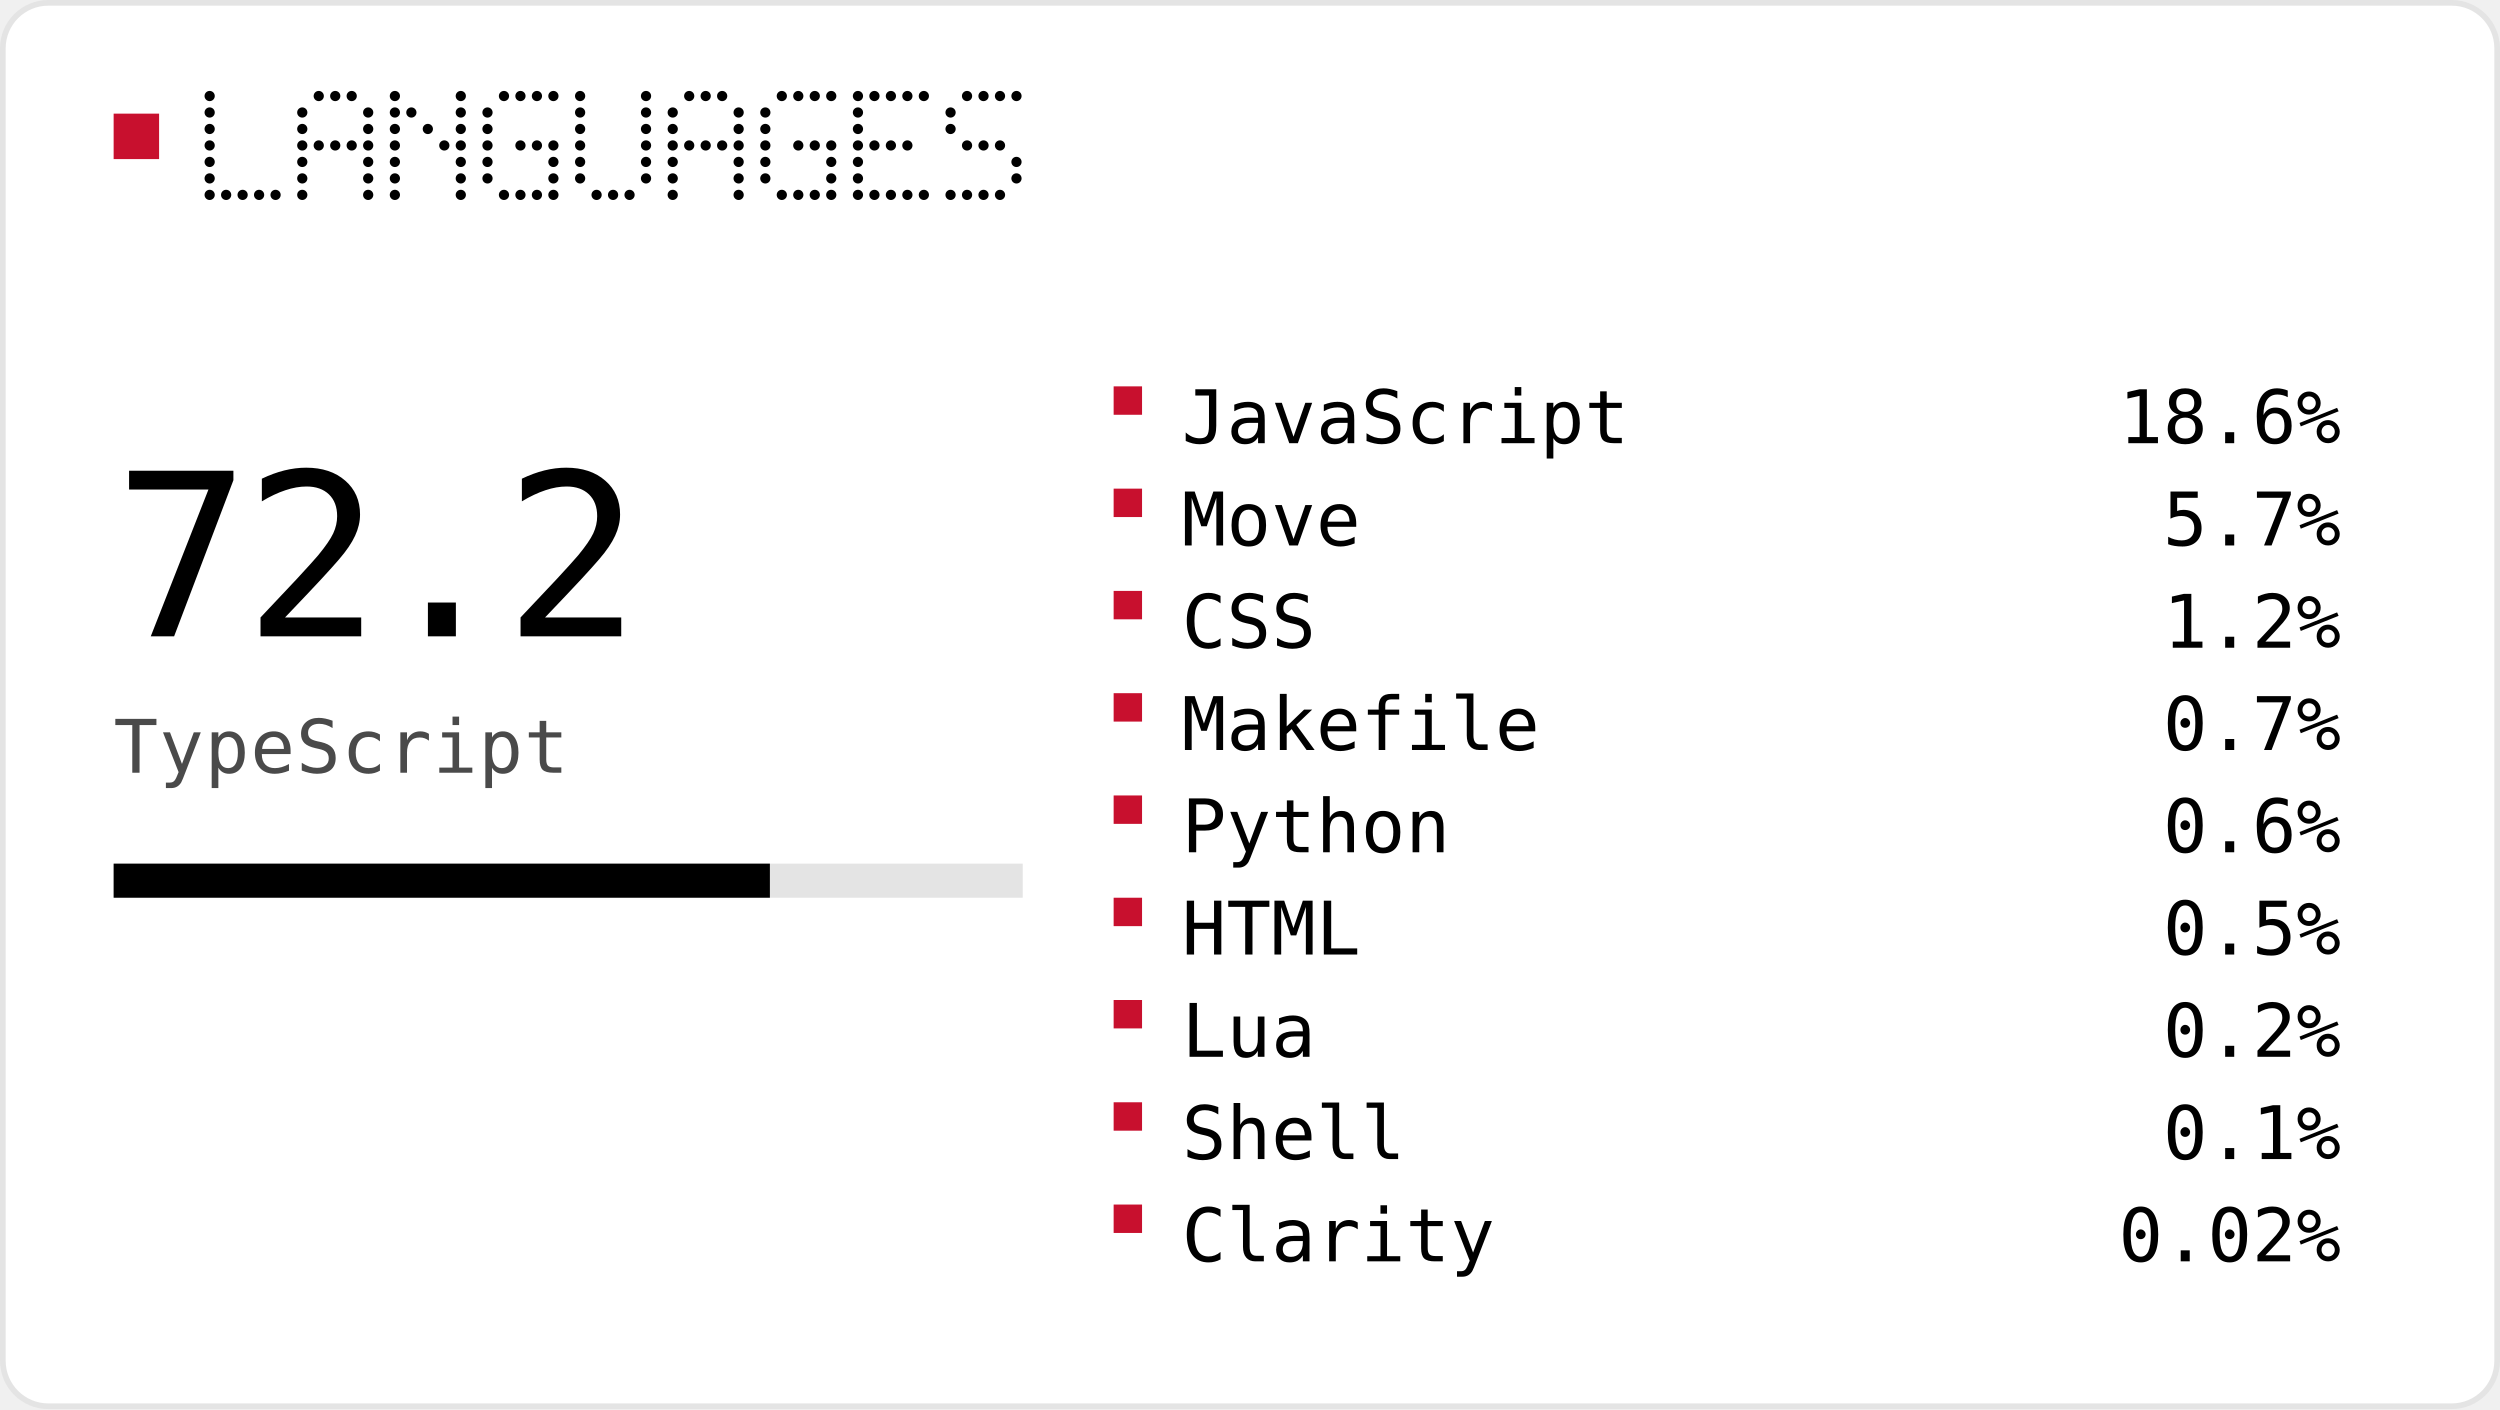
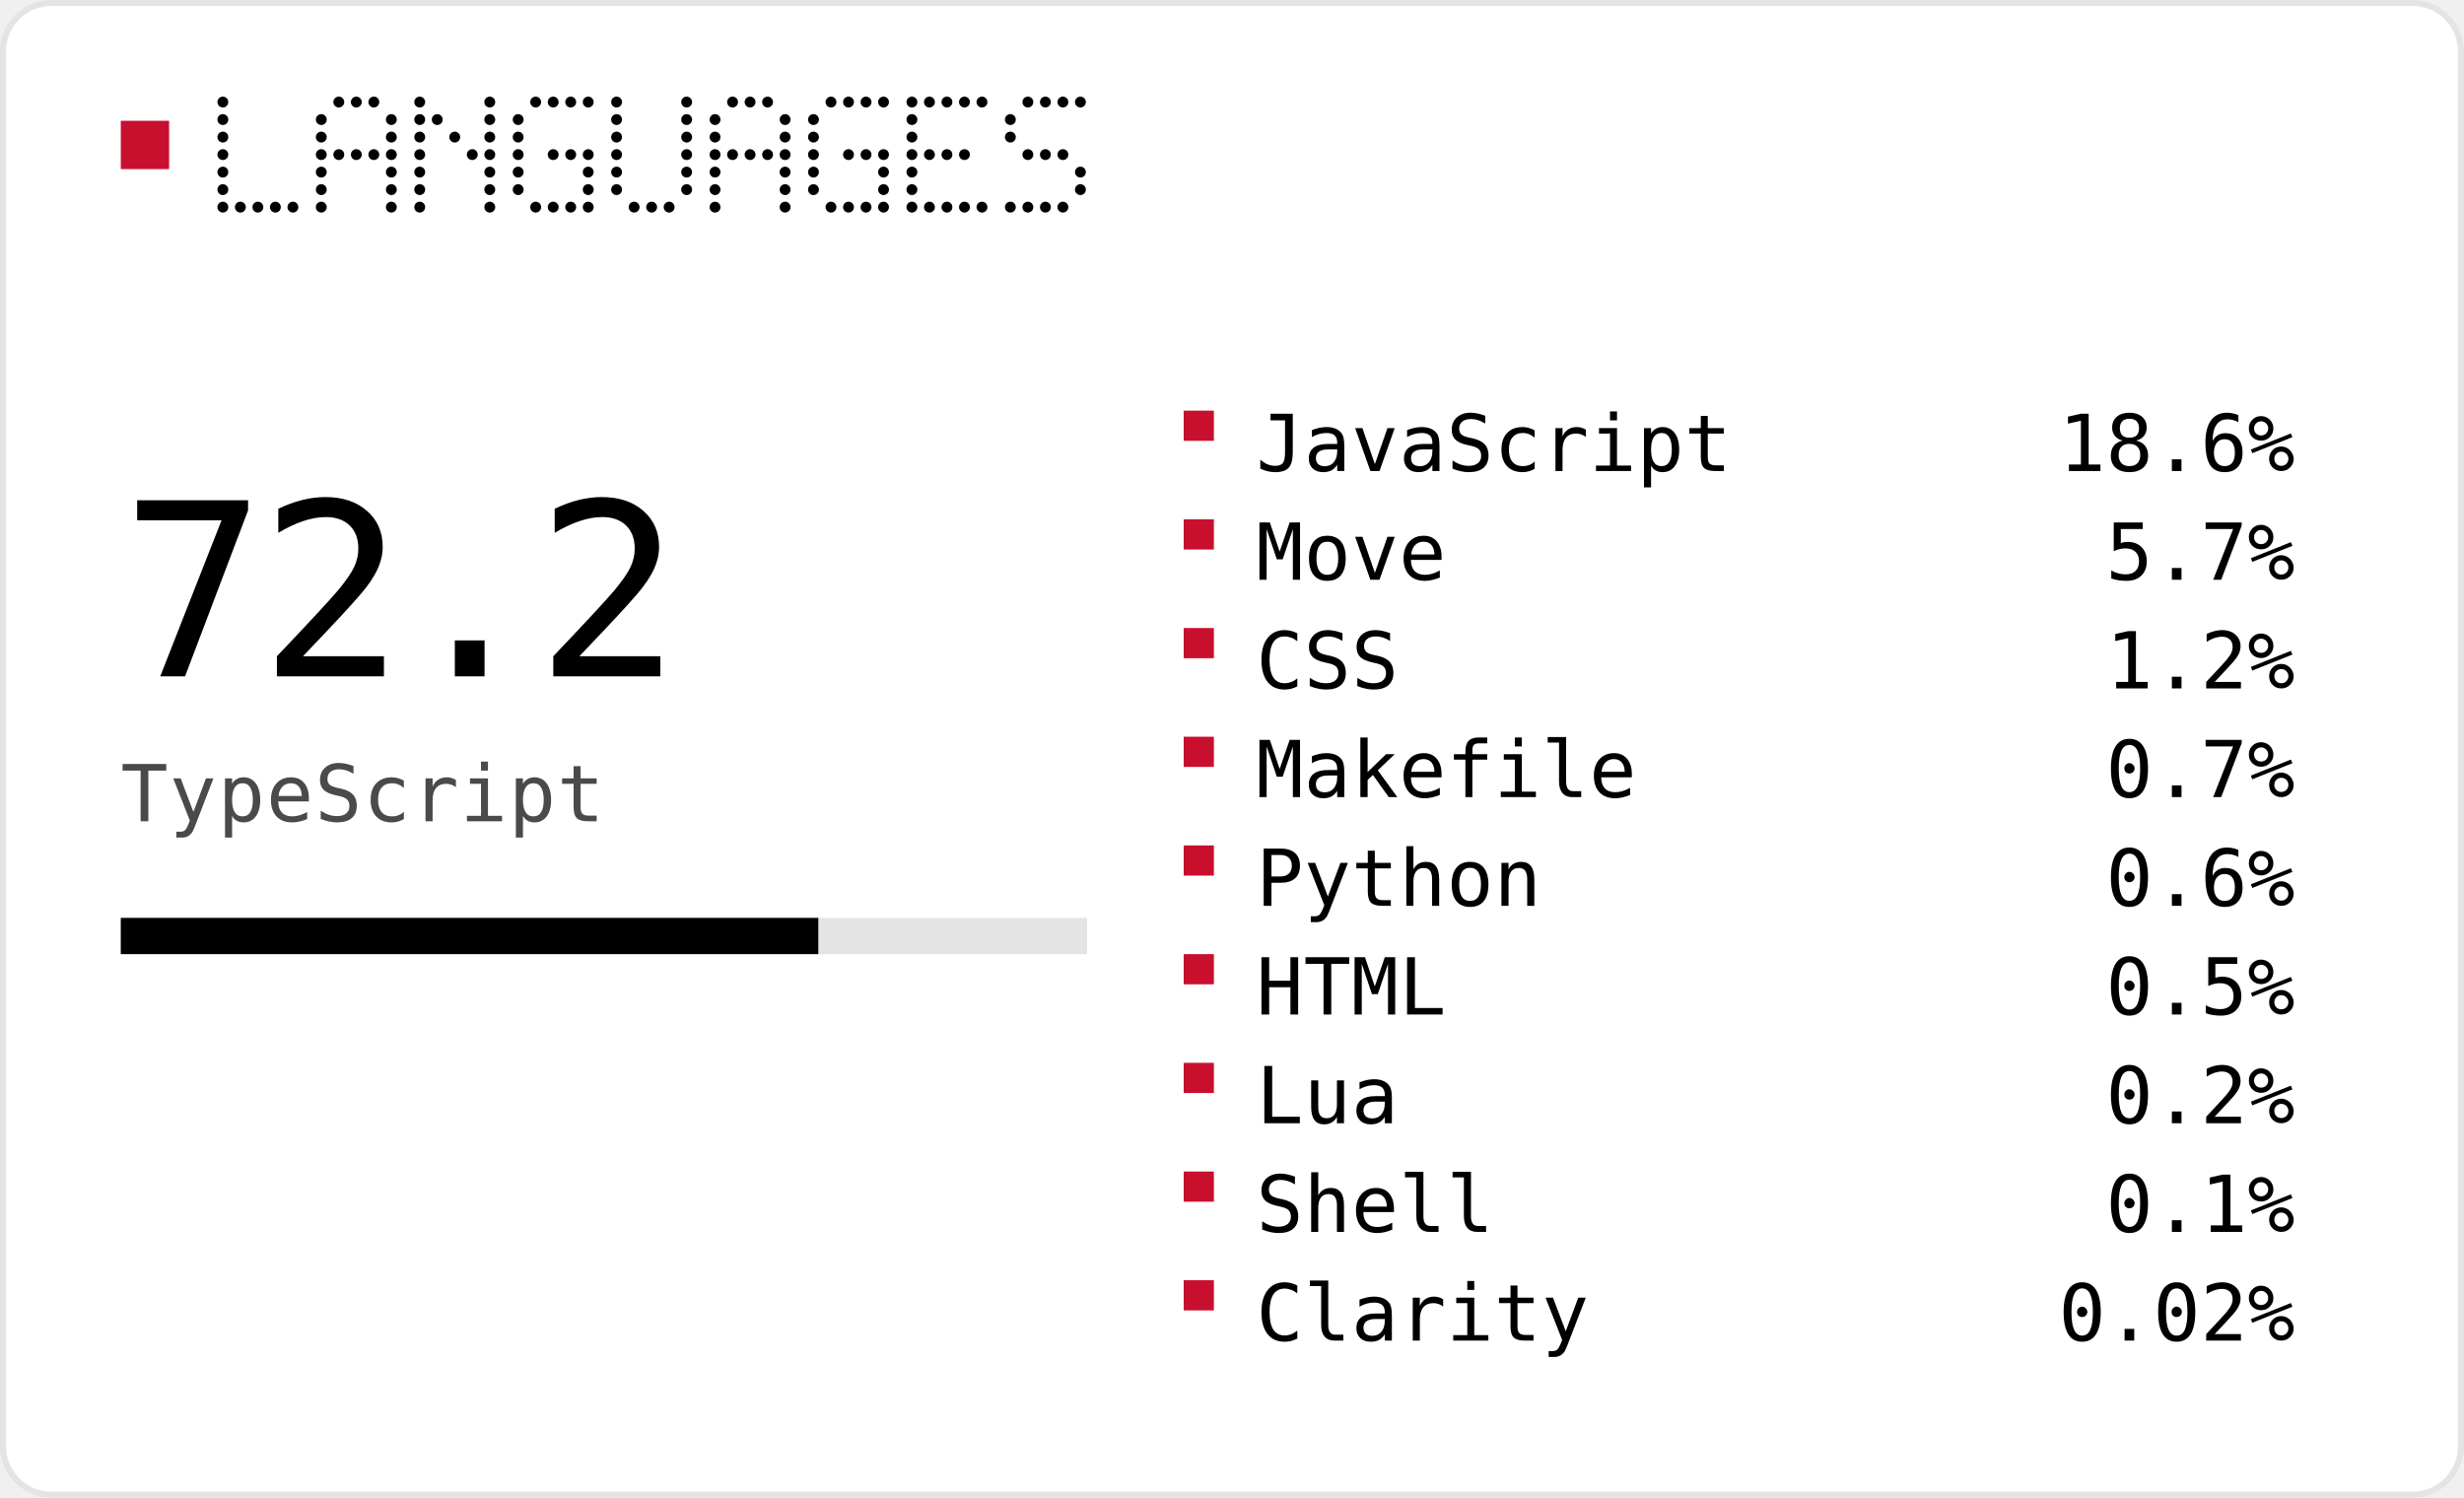
- <svg xmlns="http://www.w3.org/2000/svg" width="440" height="248" viewBox="0 0 440 248" role="img">
-   <rect x="0.5" y="0.5" width="439" height="247" rx="8" fill="#FFFFFF" stroke="#E4E4E4" />
+ <svg xmlns="http://www.w3.org/2000/svg" width="408" height="248" viewBox="0 0 408 248" role="img">
+   <rect x="0.5" y="0.5" width="407" height="247" rx="8" fill="#FFFFFF" stroke="#E4E4E4" />
  <rect x="20" y="20" width="8" height="8" fill="#C8102E" />
  <circle cx="36.9" cy="16.9" r="0.90" fill="#000000" />
  <circle cx="36.9" cy="19.8" r="0.90" fill="#000000" />
  <circle cx="36.9" cy="22.7" r="0.90" fill="#000000" />
  <circle cx="36.9" cy="25.6" r="0.90" fill="#000000" />
  <circle cx="36.9" cy="28.5" r="0.90" fill="#000000" />
  <circle cx="36.9" cy="31.4" r="0.90" fill="#000000" />
  <circle cx="36.9" cy="34.3" r="0.90" fill="#000000" />
  <circle cx="39.8" cy="34.3" r="0.90" fill="#000000" />
  <circle cx="42.7" cy="34.3" r="0.90" fill="#000000" />
  <circle cx="45.6" cy="34.3" r="0.90" fill="#000000" />
  <circle cx="48.5" cy="34.3" r="0.90" fill="#000000" />
  <circle cx="56.1" cy="16.9" r="0.90" fill="#000000" />
  <circle cx="59.0" cy="16.9" r="0.90" fill="#000000" />
  <circle cx="61.9" cy="16.9" r="0.90" fill="#000000" />
  <circle cx="53.2" cy="19.8" r="0.90" fill="#000000" />
  <circle cx="64.8" cy="19.8" r="0.90" fill="#000000" />
  <circle cx="53.2" cy="22.7" r="0.90" fill="#000000" />
  <circle cx="64.8" cy="22.7" r="0.90" fill="#000000" />
  <circle cx="53.2" cy="25.6" r="0.90" fill="#000000" />
  <circle cx="56.1" cy="25.6" r="0.90" fill="#000000" />
  <circle cx="59.0" cy="25.6" r="0.90" fill="#000000" />
  <circle cx="61.9" cy="25.6" r="0.90" fill="#000000" />
  <circle cx="64.8" cy="25.6" r="0.90" fill="#000000" />
  <circle cx="53.2" cy="28.5" r="0.90" fill="#000000" />
  <circle cx="64.8" cy="28.5" r="0.90" fill="#000000" />
  <circle cx="53.2" cy="31.4" r="0.90" fill="#000000" />
  <circle cx="64.8" cy="31.4" r="0.90" fill="#000000" />
  <circle cx="53.2" cy="34.3" r="0.90" fill="#000000" />
  <circle cx="64.8" cy="34.3" r="0.90" fill="#000000" />
  <circle cx="69.5" cy="16.9" r="0.90" fill="#000000" />
  <circle cx="81.1" cy="16.9" r="0.90" fill="#000000" />
  <circle cx="69.5" cy="19.8" r="0.90" fill="#000000" />
  <circle cx="72.4" cy="19.8" r="0.90" fill="#000000" />
  <circle cx="81.1" cy="19.8" r="0.90" fill="#000000" />
  <circle cx="69.5" cy="22.7" r="0.90" fill="#000000" />
  <circle cx="75.3" cy="22.7" r="0.90" fill="#000000" />
  <circle cx="81.1" cy="22.7" r="0.90" fill="#000000" />
  <circle cx="69.5" cy="25.6" r="0.90" fill="#000000" />
  <circle cx="78.2" cy="25.6" r="0.90" fill="#000000" />
  <circle cx="81.1" cy="25.6" r="0.90" fill="#000000" />
  <circle cx="69.5" cy="28.5" r="0.90" fill="#000000" />
  <circle cx="81.1" cy="28.5" r="0.90" fill="#000000" />
  <circle cx="69.5" cy="31.4" r="0.90" fill="#000000" />
  <circle cx="81.1" cy="31.4" r="0.90" fill="#000000" />
  <circle cx="69.5" cy="34.3" r="0.90" fill="#000000" />
  <circle cx="81.1" cy="34.3" r="0.90" fill="#000000" />
  <circle cx="88.7" cy="16.9" r="0.90" fill="#000000" />
  <circle cx="91.6" cy="16.9" r="0.90" fill="#000000" />
  <circle cx="94.5" cy="16.9" r="0.90" fill="#000000" />
  <circle cx="97.4" cy="16.9" r="0.90" fill="#000000" />
  <circle cx="85.8" cy="19.8" r="0.90" fill="#000000" />
  <circle cx="85.8" cy="22.7" r="0.90" fill="#000000" />
  <circle cx="85.8" cy="25.6" r="0.90" fill="#000000" />
  <circle cx="91.6" cy="25.6" r="0.90" fill="#000000" />
  <circle cx="94.5" cy="25.6" r="0.90" fill="#000000" />
  <circle cx="97.4" cy="25.6" r="0.90" fill="#000000" />
  <circle cx="85.8" cy="28.5" r="0.90" fill="#000000" />
  <circle cx="97.4" cy="28.5" r="0.90" fill="#000000" />
  <circle cx="85.8" cy="31.4" r="0.90" fill="#000000" />
  <circle cx="97.4" cy="31.4" r="0.90" fill="#000000" />
  <circle cx="88.7" cy="34.3" r="0.90" fill="#000000" />
  <circle cx="91.6" cy="34.3" r="0.90" fill="#000000" />
  <circle cx="94.5" cy="34.3" r="0.90" fill="#000000" />
  <circle cx="97.4" cy="34.3" r="0.90" fill="#000000" />
  <circle cx="102.1" cy="16.9" r="0.90" fill="#000000" />
  <circle cx="113.7" cy="16.9" r="0.90" fill="#000000" />
  <circle cx="102.1" cy="19.8" r="0.90" fill="#000000" />
  <circle cx="113.7" cy="19.8" r="0.90" fill="#000000" />
  <circle cx="102.1" cy="22.7" r="0.90" fill="#000000" />
  <circle cx="113.7" cy="22.7" r="0.90" fill="#000000" />
  <circle cx="102.1" cy="25.6" r="0.90" fill="#000000" />
  <circle cx="113.7" cy="25.6" r="0.90" fill="#000000" />
  <circle cx="102.1" cy="28.5" r="0.90" fill="#000000" />
  <circle cx="113.7" cy="28.5" r="0.90" fill="#000000" />
  <circle cx="102.1" cy="31.4" r="0.90" fill="#000000" />
  <circle cx="113.7" cy="31.4" r="0.90" fill="#000000" />
  <circle cx="105.0" cy="34.3" r="0.90" fill="#000000" />
  <circle cx="107.9" cy="34.3" r="0.90" fill="#000000" />
  <circle cx="110.8" cy="34.3" r="0.90" fill="#000000" />
  <circle cx="121.3" cy="16.9" r="0.90" fill="#000000" />
  <circle cx="124.2" cy="16.9" r="0.90" fill="#000000" />
  <circle cx="127.1" cy="16.9" r="0.90" fill="#000000" />
  <circle cx="118.4" cy="19.8" r="0.90" fill="#000000" />
  <circle cx="130.0" cy="19.8" r="0.90" fill="#000000" />
  <circle cx="118.4" cy="22.7" r="0.90" fill="#000000" />
  <circle cx="130.0" cy="22.7" r="0.90" fill="#000000" />
  <circle cx="118.4" cy="25.6" r="0.90" fill="#000000" />
  <circle cx="121.3" cy="25.6" r="0.90" fill="#000000" />
  <circle cx="124.2" cy="25.6" r="0.90" fill="#000000" />
  <circle cx="127.1" cy="25.6" r="0.90" fill="#000000" />
  <circle cx="130.0" cy="25.6" r="0.90" fill="#000000" />
  <circle cx="118.4" cy="28.5" r="0.90" fill="#000000" />
  <circle cx="130.0" cy="28.5" r="0.90" fill="#000000" />
  <circle cx="118.4" cy="31.4" r="0.90" fill="#000000" />
  <circle cx="130.0" cy="31.4" r="0.90" fill="#000000" />
  <circle cx="118.4" cy="34.3" r="0.90" fill="#000000" />
  <circle cx="130.0" cy="34.3" r="0.90" fill="#000000" />
  <circle cx="137.6" cy="16.9" r="0.90" fill="#000000" />
  <circle cx="140.5" cy="16.9" r="0.90" fill="#000000" />
  <circle cx="143.4" cy="16.9" r="0.90" fill="#000000" />
  <circle cx="146.3" cy="16.9" r="0.90" fill="#000000" />
  <circle cx="134.7" cy="19.8" r="0.90" fill="#000000" />
  <circle cx="134.7" cy="22.7" r="0.90" fill="#000000" />
  <circle cx="134.7" cy="25.6" r="0.90" fill="#000000" />
  <circle cx="140.5" cy="25.6" r="0.90" fill="#000000" />
  <circle cx="143.4" cy="25.6" r="0.90" fill="#000000" />
  <circle cx="146.3" cy="25.6" r="0.90" fill="#000000" />
  <circle cx="134.7" cy="28.5" r="0.90" fill="#000000" />
  <circle cx="146.3" cy="28.5" r="0.90" fill="#000000" />
  <circle cx="134.7" cy="31.4" r="0.90" fill="#000000" />
  <circle cx="146.3" cy="31.4" r="0.90" fill="#000000" />
  <circle cx="137.6" cy="34.3" r="0.90" fill="#000000" />
  <circle cx="140.5" cy="34.3" r="0.90" fill="#000000" />
  <circle cx="143.4" cy="34.3" r="0.90" fill="#000000" />
  <circle cx="146.3" cy="34.3" r="0.90" fill="#000000" />
  <circle cx="151.0" cy="16.9" r="0.90" fill="#000000" />
  <circle cx="153.9" cy="16.9" r="0.90" fill="#000000" />
  <circle cx="156.8" cy="16.9" r="0.90" fill="#000000" />
  <circle cx="159.7" cy="16.9" r="0.90" fill="#000000" />
  <circle cx="162.6" cy="16.9" r="0.90" fill="#000000" />
  <circle cx="151.0" cy="19.8" r="0.90" fill="#000000" />
  <circle cx="151.0" cy="22.7" r="0.90" fill="#000000" />
  <circle cx="151.0" cy="25.6" r="0.90" fill="#000000" />
  <circle cx="153.9" cy="25.6" r="0.90" fill="#000000" />
  <circle cx="156.8" cy="25.6" r="0.90" fill="#000000" />
  <circle cx="159.7" cy="25.6" r="0.90" fill="#000000" />
  <circle cx="151.0" cy="28.5" r="0.90" fill="#000000" />
  <circle cx="151.0" cy="31.4" r="0.90" fill="#000000" />
  <circle cx="151.0" cy="34.3" r="0.90" fill="#000000" />
  <circle cx="153.9" cy="34.3" r="0.90" fill="#000000" />
  <circle cx="156.8" cy="34.3" r="0.90" fill="#000000" />
  <circle cx="159.7" cy="34.3" r="0.90" fill="#000000" />
  <circle cx="162.6" cy="34.3" r="0.90" fill="#000000" />
  <circle cx="170.2" cy="16.9" r="0.90" fill="#000000" />
  <circle cx="173.1" cy="16.9" r="0.90" fill="#000000" />
  <circle cx="176.0" cy="16.9" r="0.90" fill="#000000" />
  <circle cx="178.9" cy="16.9" r="0.90" fill="#000000" />
  <circle cx="167.3" cy="19.8" r="0.90" fill="#000000" />
  <circle cx="167.3" cy="22.7" r="0.90" fill="#000000" />
  <circle cx="170.2" cy="25.6" r="0.90" fill="#000000" />
  <circle cx="173.1" cy="25.6" r="0.90" fill="#000000" />
  <circle cx="176.0" cy="25.6" r="0.90" fill="#000000" />
  <circle cx="178.9" cy="28.5" r="0.90" fill="#000000" />
  <circle cx="178.9" cy="31.4" r="0.90" fill="#000000" />
  <circle cx="167.3" cy="34.3" r="0.90" fill="#000000" />
  <circle cx="170.2" cy="34.3" r="0.90" fill="#000000" />
  <circle cx="173.1" cy="34.3" r="0.90" fill="#000000" />
  <circle cx="176.0" cy="34.3" r="0.90" fill="#000000" />
  <text x="20" y="112" fill="#000000" text-anchor="start" font-family="ui-monospace, Geist Mono, monospace" font-size="40" letter-spacing="-1.2" dominant-baseline="auto">72.2</text>
  <text x="20" y="136" fill="#4A4A4A" text-anchor="start" font-family="ui-monospace, Geist Mono, monospace" font-size="13" letter-spacing="0.2" dominant-baseline="auto">TypeScript</text>
  <rect x="20.0" y="152.0" width="160.0" height="6" fill="#E4E4E4" />
  <rect x="20.0" y="152.0" width="115.5" height="6" fill="#000000" />
  <rect x="196.0" y="68" width="5" height="5" fill="#C8102E" />
  <text x="208.0" y="78" fill="#000000" text-anchor="start" font-family="ui-monospace, Geist Mono, monospace" font-size="13" letter-spacing="0.05" dominant-baseline="auto">JavaScript</text>
-   <text x="412.0" y="78" fill="#000000" text-anchor="end" font-family="ui-monospace, Geist Mono, monospace" font-size="13" letter-spacing="0" dominant-baseline="auto">18.6%</text>
+   <text x="380.0" y="78" fill="#000000" text-anchor="end" font-family="ui-monospace, Geist Mono, monospace" font-size="13" letter-spacing="0" dominant-baseline="auto">18.6%</text>
  <rect x="196.0" y="86" width="5" height="5" fill="#C8102E" />
  <text x="208.0" y="96" fill="#000000" text-anchor="start" font-family="ui-monospace, Geist Mono, monospace" font-size="13" letter-spacing="0.05" dominant-baseline="auto">Move</text>
-   <text x="412.0" y="96" fill="#000000" text-anchor="end" font-family="ui-monospace, Geist Mono, monospace" font-size="13" letter-spacing="0" dominant-baseline="auto">5.7%</text>
+   <text x="380.0" y="96" fill="#000000" text-anchor="end" font-family="ui-monospace, Geist Mono, monospace" font-size="13" letter-spacing="0" dominant-baseline="auto">5.7%</text>
  <rect x="196.0" y="104" width="5" height="5" fill="#C8102E" />
  <text x="208.0" y="114" fill="#000000" text-anchor="start" font-family="ui-monospace, Geist Mono, monospace" font-size="13" letter-spacing="0.05" dominant-baseline="auto">CSS</text>
-   <text x="412.0" y="114" fill="#000000" text-anchor="end" font-family="ui-monospace, Geist Mono, monospace" font-size="13" letter-spacing="0" dominant-baseline="auto">1.2%</text>
+   <text x="380.0" y="114" fill="#000000" text-anchor="end" font-family="ui-monospace, Geist Mono, monospace" font-size="13" letter-spacing="0" dominant-baseline="auto">1.2%</text>
  <rect x="196.0" y="122" width="5" height="5" fill="#C8102E" />
  <text x="208.0" y="132" fill="#000000" text-anchor="start" font-family="ui-monospace, Geist Mono, monospace" font-size="13" letter-spacing="0.05" dominant-baseline="auto">Makefile</text>
-   <text x="412.0" y="132" fill="#000000" text-anchor="end" font-family="ui-monospace, Geist Mono, monospace" font-size="13" letter-spacing="0" dominant-baseline="auto">0.7%</text>
+   <text x="380.0" y="132" fill="#000000" text-anchor="end" font-family="ui-monospace, Geist Mono, monospace" font-size="13" letter-spacing="0" dominant-baseline="auto">0.7%</text>
  <rect x="196.0" y="140" width="5" height="5" fill="#C8102E" />
  <text x="208.0" y="150" fill="#000000" text-anchor="start" font-family="ui-monospace, Geist Mono, monospace" font-size="13" letter-spacing="0.05" dominant-baseline="auto">Python</text>
-   <text x="412.0" y="150" fill="#000000" text-anchor="end" font-family="ui-monospace, Geist Mono, monospace" font-size="13" letter-spacing="0" dominant-baseline="auto">0.6%</text>
+   <text x="380.0" y="150" fill="#000000" text-anchor="end" font-family="ui-monospace, Geist Mono, monospace" font-size="13" letter-spacing="0" dominant-baseline="auto">0.6%</text>
  <rect x="196.0" y="158" width="5" height="5" fill="#C8102E" />
  <text x="208.0" y="168" fill="#000000" text-anchor="start" font-family="ui-monospace, Geist Mono, monospace" font-size="13" letter-spacing="0.05" dominant-baseline="auto">HTML</text>
-   <text x="412.0" y="168" fill="#000000" text-anchor="end" font-family="ui-monospace, Geist Mono, monospace" font-size="13" letter-spacing="0" dominant-baseline="auto">0.5%</text>
+   <text x="380.0" y="168" fill="#000000" text-anchor="end" font-family="ui-monospace, Geist Mono, monospace" font-size="13" letter-spacing="0" dominant-baseline="auto">0.5%</text>
  <rect x="196.0" y="176" width="5" height="5" fill="#C8102E" />
  <text x="208.0" y="186" fill="#000000" text-anchor="start" font-family="ui-monospace, Geist Mono, monospace" font-size="13" letter-spacing="0.05" dominant-baseline="auto">Lua</text>
-   <text x="412.0" y="186" fill="#000000" text-anchor="end" font-family="ui-monospace, Geist Mono, monospace" font-size="13" letter-spacing="0" dominant-baseline="auto">0.2%</text>
+   <text x="380.0" y="186" fill="#000000" text-anchor="end" font-family="ui-monospace, Geist Mono, monospace" font-size="13" letter-spacing="0" dominant-baseline="auto">0.2%</text>
  <rect x="196.0" y="194" width="5" height="5" fill="#C8102E" />
  <text x="208.0" y="204" fill="#000000" text-anchor="start" font-family="ui-monospace, Geist Mono, monospace" font-size="13" letter-spacing="0.05" dominant-baseline="auto">Shell</text>
-   <text x="412.0" y="204" fill="#000000" text-anchor="end" font-family="ui-monospace, Geist Mono, monospace" font-size="13" letter-spacing="0" dominant-baseline="auto">0.1%</text>
+   <text x="380.0" y="204" fill="#000000" text-anchor="end" font-family="ui-monospace, Geist Mono, monospace" font-size="13" letter-spacing="0" dominant-baseline="auto">0.1%</text>
  <rect x="196.0" y="212" width="5" height="5" fill="#C8102E" />
  <text x="208.0" y="222" fill="#000000" text-anchor="start" font-family="ui-monospace, Geist Mono, monospace" font-size="13" letter-spacing="0.05" dominant-baseline="auto">Clarity</text>
-   <text x="412.0" y="222" fill="#000000" text-anchor="end" font-family="ui-monospace, Geist Mono, monospace" font-size="13" letter-spacing="0" dominant-baseline="auto">0.02%</text>
+   <text x="380.0" y="222" fill="#000000" text-anchor="end" font-family="ui-monospace, Geist Mono, monospace" font-size="13" letter-spacing="0" dominant-baseline="auto">0.02%</text>
</svg>
